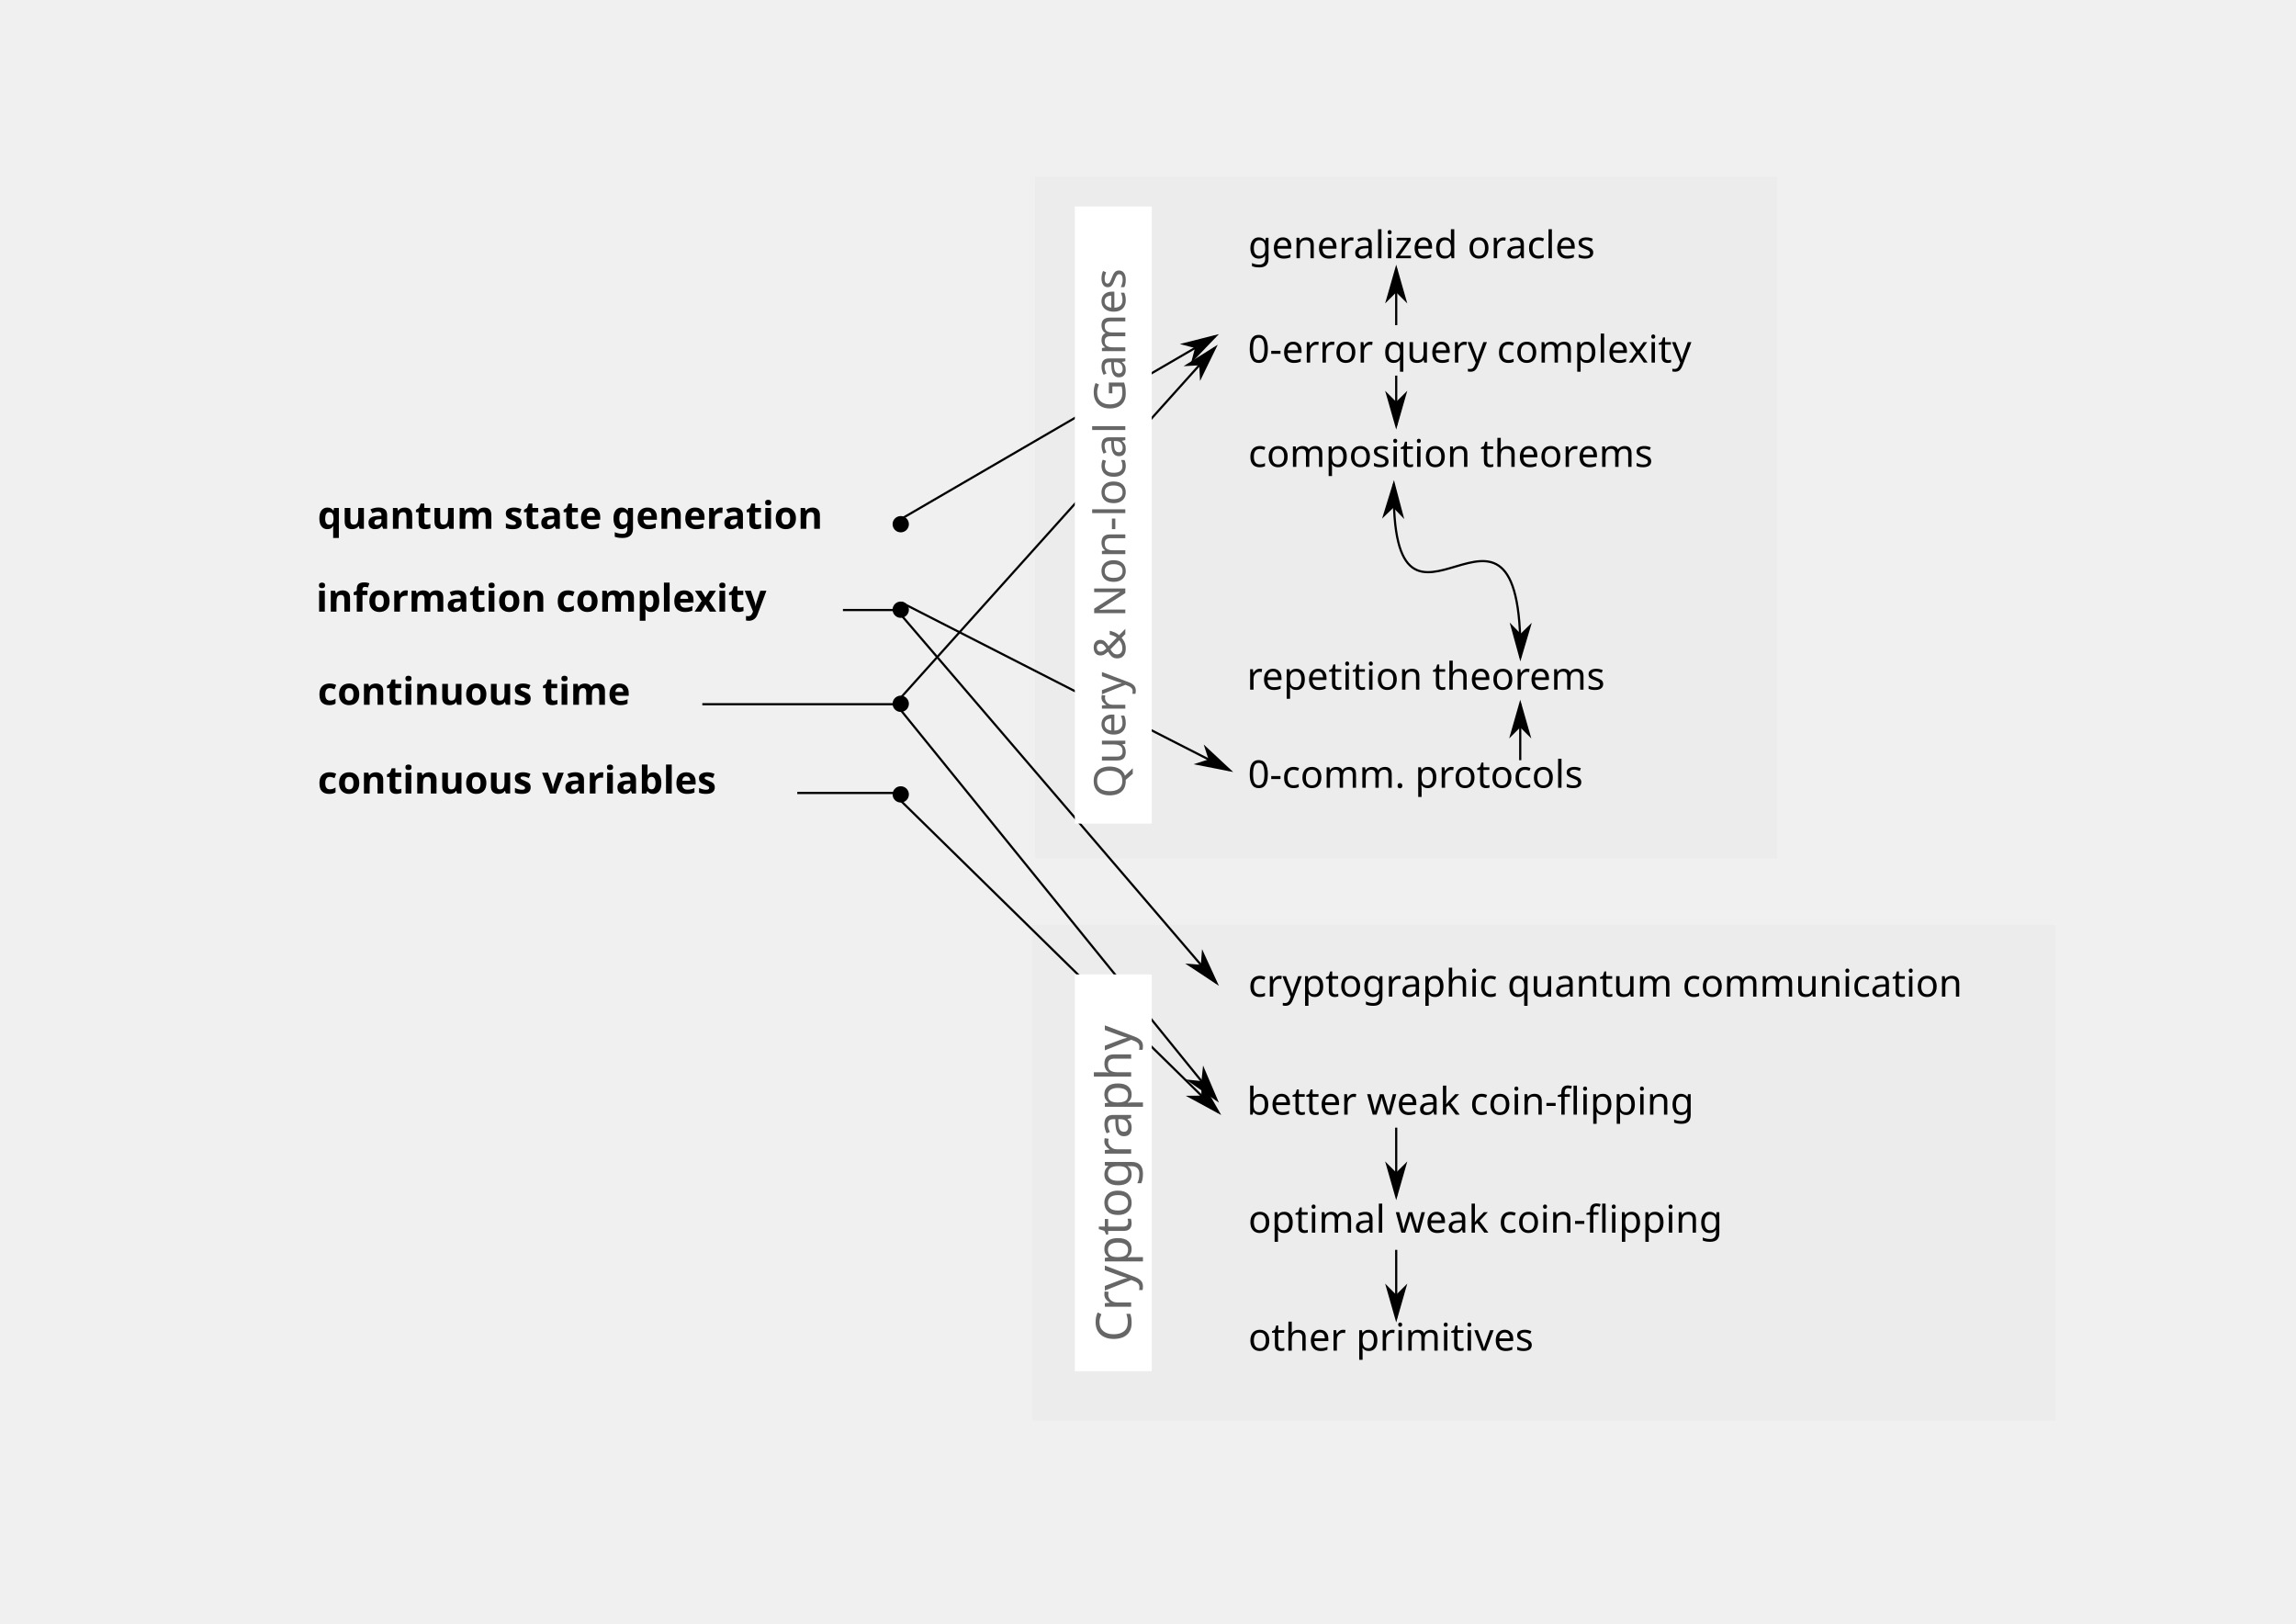
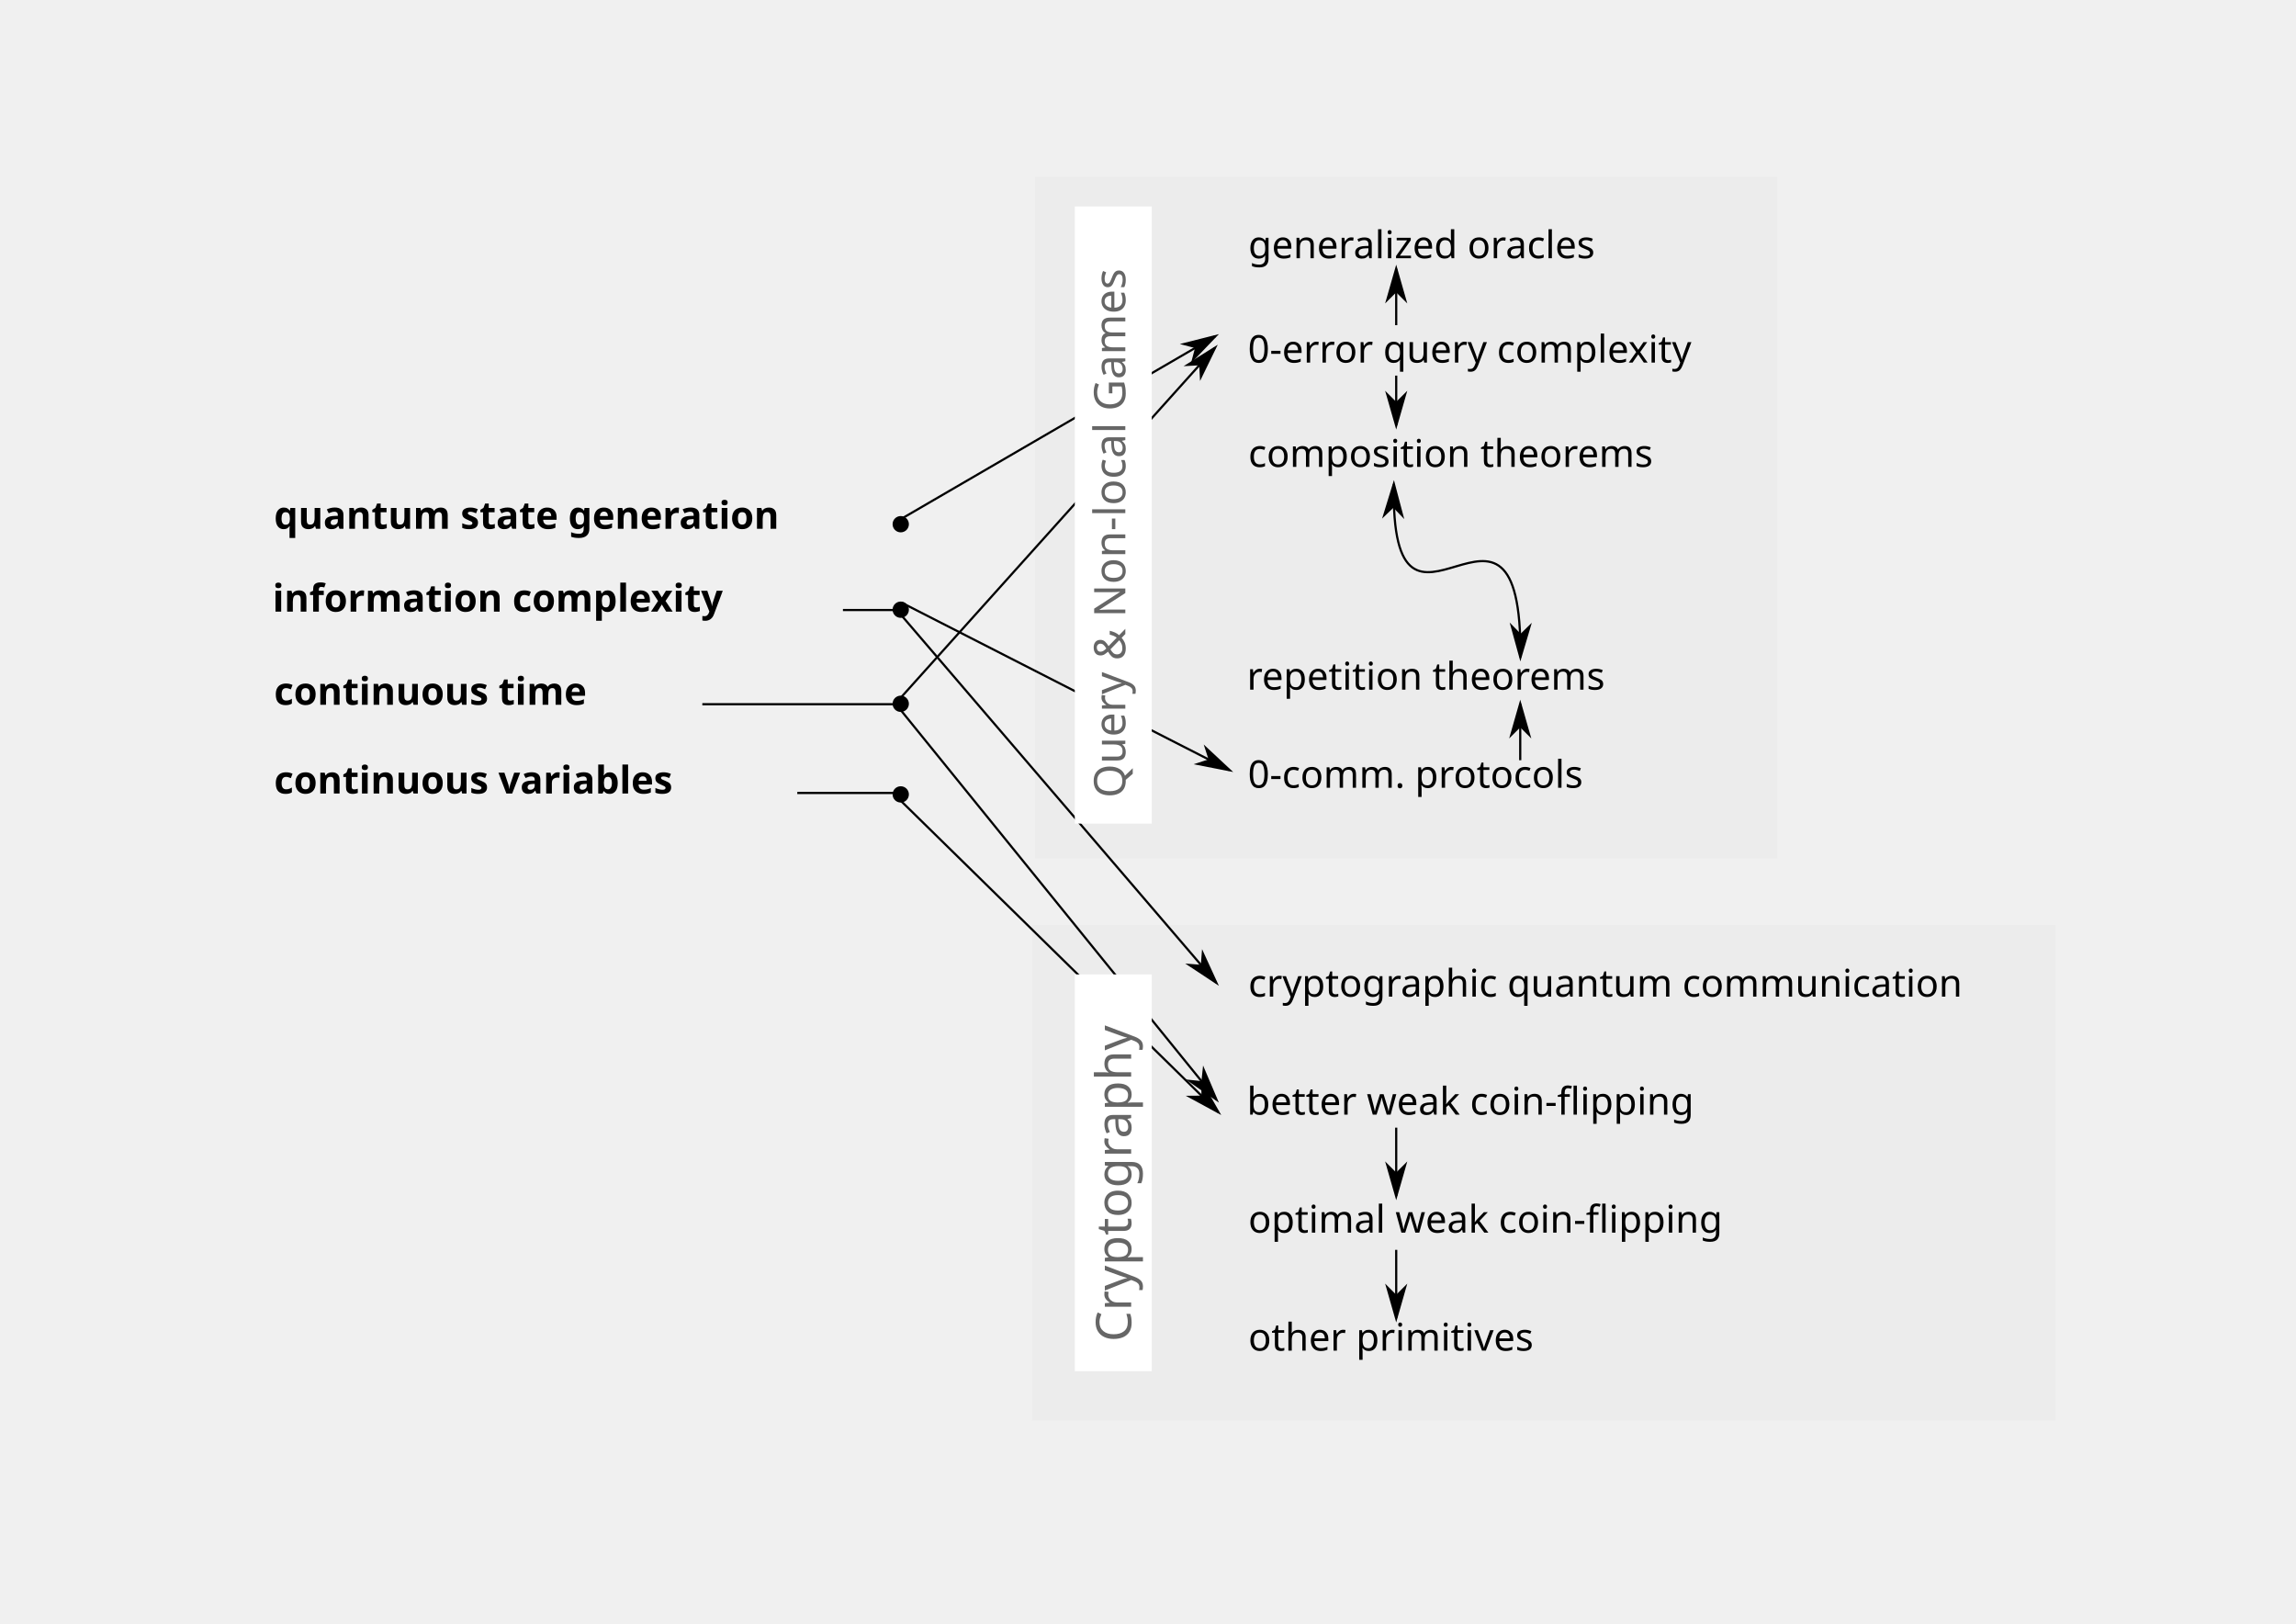
<svg xmlns="http://www.w3.org/2000/svg" width="297mm" height="210mm" viewBox="0 0 1052.362 744.094" id="svg2" version="1.1">
  <defs id="defs4">
    <marker orient="auto" refY="0" refX="0" id="marker11806" style="overflow:visible">
      <path id="path11808" d="M 0,0 5,-5 -12.5,0 5,5 0,0 Z" style="fill:#000000;fill-opacity:1;fill-rule:evenodd;stroke:#000000;stroke-width:1pt;stroke-opacity:1" transform="matrix(-0.8,0,0,-0.8,-10,0)" />
    </marker>
    <marker orient="auto" refY="0" refX="0" id="Arrow1Lstart" style="overflow:visible">
      <path id="path4304" d="M 0,0 5,-5 -12.5,0 5,5 0,0 Z" style="fill:#000000;fill-opacity:1;fill-rule:evenodd;stroke:#000000;stroke-width:1pt;stroke-opacity:1" transform="matrix(0.8,0,0,0.8,10,0)" />
    </marker>
    <marker style="overflow:visible" id="marker5990" refX="0" refY="0" orient="auto">
      <path transform="matrix(-0.8,0,0,-0.8,-10,0)" style="fill:#000000;fill-opacity:1;fill-rule:evenodd;stroke:#000000;stroke-width:1pt;stroke-opacity:1" d="M 0,0 5,-5 -12.5,0 5,5 0,0 Z" id="path5992" />
    </marker>
    <marker orient="auto" refY="0" refX="0" id="marker5906" style="overflow:visible">
      <path id="path5908" d="M 0,0 5,-5 -12.5,0 5,5 0,0 Z" style="fill:#000000;fill-opacity:1;fill-rule:evenodd;stroke:#000000;stroke-width:1pt;stroke-opacity:1" transform="matrix(-0.8,0,0,-0.8,-10,0)" />
    </marker>
    <marker style="overflow:visible" id="marker4834" refX="0" refY="0" orient="auto">
      <path transform="matrix(-0.8,0,0,-0.8,-10,0)" style="fill:#000000;fill-opacity:1;fill-rule:evenodd;stroke:#000000;stroke-width:1pt;stroke-opacity:1" d="M 0,0 5,-5 -12.5,0 5,5 0,0 Z" id="path4836" />
    </marker>
    <marker orient="auto" refY="0" refX="0" id="marker4722" style="overflow:visible">
      <path id="path4724" d="M 0,0 5,-5 -12.5,0 5,5 0,0 Z" style="fill:#000000;fill-opacity:1;fill-rule:evenodd;stroke:#000000;stroke-width:1pt;stroke-opacity:1" transform="matrix(-0.8,0,0,-0.8,-10,0)" />
    </marker>
    <marker style="overflow:visible" id="marker4670" refX="0" refY="0" orient="auto">
      <path transform="matrix(-0.8,0,0,-0.8,-10,0)" style="fill:#000000;fill-opacity:1;fill-rule:evenodd;stroke:#000000;stroke-width:1pt;stroke-opacity:1" d="M 0,0 5,-5 -12.5,0 5,5 0,0 Z" id="path4672" />
    </marker>
    <marker style="overflow:visible" id="marker4636" refX="0" refY="0" orient="auto">
      <path transform="matrix(-0.8,0,0,-0.8,-10,0)" style="fill:#000000;fill-opacity:1;fill-rule:evenodd;stroke:#000000;stroke-width:1pt;stroke-opacity:1" d="M 0,0 5,-5 -12.5,0 5,5 0,0 Z" id="path4638" />
    </marker>
    <marker style="overflow:visible" id="marker4608" refX="0" refY="0" orient="auto">
      <path transform="matrix(-0.8,0,0,-0.8,-10,0)" style="fill:#000000;fill-opacity:1;fill-rule:evenodd;stroke:#000000;stroke-width:1pt;stroke-opacity:1" d="M 0,0 5,-5 -12.5,0 5,5 0,0 Z" id="path4610" />
    </marker>
    <marker style="overflow:visible" id="marker4586" refX="0" refY="0" orient="auto">
      <path transform="matrix(-0.8,0,0,-0.8,-10,0)" style="fill:#000000;fill-opacity:1;fill-rule:evenodd;stroke:#000000;stroke-width:1pt;stroke-opacity:1" d="M 0,0 5,-5 -12.5,0 5,5 0,0 Z" id="path4588" />
    </marker>
    <marker orient="auto" refY="0" refX="0" id="Arrow1Lend" style="overflow:visible">
      <path id="path4307" d="M 0,0 5,-5 -12.5,0 5,5 0,0 Z" style="fill:#000000;fill-opacity:1;fill-rule:evenodd;stroke:#000000;stroke-width:1pt;stroke-opacity:1" transform="matrix(-0.8,0,0,-0.8,-10,0)" />
    </marker>
    <marker style="overflow:visible" id="marker4834-6" refX="0" refY="0" orient="auto">
      <path transform="matrix(-0.8,0,0,-0.8,-10,0)" style="fill:#000000;fill-opacity:1;fill-rule:evenodd;stroke:#000000;stroke-width:1pt;stroke-opacity:1" d="M 0,0 5,-5 -12.5,0 5,5 0,0 Z" id="path4836-1" />
    </marker>
    <marker orient="auto" refY="0" refX="0" id="marker4722-2" style="overflow:visible">
      <path id="path4724-2" d="M 0,0 5,-5 -12.5,0 5,5 0,0 Z" style="fill:#000000;fill-opacity:1;fill-rule:evenodd;stroke:#000000;stroke-width:1pt;stroke-opacity:1" transform="matrix(-0.8,0,0,-0.8,-10,0)" />
    </marker>
  </defs>
  <g id="layer1" transform="translate(0,-308.2677)">
    <rect style="color:#000000;clip-rule:nonzero;display:inline;overflow:visible;visibility:visible;opacity:1;isolation:auto;mix-blend-mode:normal;color-interpolation:sRGB;color-interpolation-filters:linearRGB;solid-color:#000000;solid-opacity:1;fill:#ececec;fill-opacity:1;fill-rule:nonzero;stroke:none;stroke-width:1px;stroke-linecap:butt;stroke-linejoin:miter;stroke-miterlimit:4;stroke-dasharray:none;stroke-dashoffset:0;stroke-opacity:1;color-rendering:auto;image-rendering:auto;shape-rendering:auto;text-rendering:auto;enable-background:accumulate" id="rect11948" width="469.075" height="227.229" x="473.062" y="732.116" />
    <rect style="color:#000000;clip-rule:nonzero;display:inline;overflow:visible;visibility:visible;opacity:1;isolation:auto;mix-blend-mode:normal;color-interpolation:sRGB;color-interpolation-filters:linearRGB;solid-color:#000000;solid-opacity:1;fill:#ececec;fill-opacity:1;fill-rule:nonzero;stroke:none;stroke-width:1px;stroke-linecap:butt;stroke-linejoin:miter;stroke-miterlimit:4;stroke-dasharray:none;stroke-dashoffset:0;stroke-opacity:1;color-rendering:auto;image-rendering:auto;shape-rendering:auto;text-rendering:auto;enable-background:accumulate" id="rect11946" width="340.179" height="312.274" x="474.39" y="389.279" />
-     <text xml:space="preserve" style="font-style:normal;font-weight:normal;font-size:17.5px;line-height:125%;font-family:sans-serif;letter-spacing:0px;word-spacing:0px;fill:#000000;fill-opacity:1;stroke:none;stroke-width:1px;stroke-linecap:butt;stroke-linejoin:miter;stroke-opacity:1" x="144.91" y="588.549" id="text4136">
-       <tspan id="tspan4138" x="144.91" y="588.549" style="font-weight:bold">information complexity</tspan>
+     <text xml:space="preserve" style="font-style:normal;font-weight:normal;font-size:17.5px;line-height:125%;font-family:sans-serif;letter-spacing:0px;word-spacing:0px;fill:#000000;fill-opacity:1;stroke:none;stroke-width:1px;stroke-linecap:butt;stroke-linejoin:miter;stroke-opacity:1" x="124.91" y="588.549" id="text4136">
+       <tspan id="tspan4138" x="124.91" y="588.549" style="font-weight:bold">information complexity</tspan>
    </text>
    <text xml:space="preserve" style="font-style:normal;font-weight:normal;font-size:17.5px;line-height:125%;font-family:sans-serif;letter-spacing:0px;word-spacing:0px;fill:#000000;fill-opacity:1;stroke:none;stroke-width:1px;stroke-linecap:butt;stroke-linejoin:miter;stroke-opacity:1" x="571.953" y="669.279" id="text4140">
      <tspan id="tspan4142" x="571.953" y="669.279">0-comm. protocols</tspan>
    </text>
-     <text xml:space="preserve" style="color:#000000;font-style:normal;font-variant:normal;font-weight:bold;font-stretch:normal;font-size:17.5px;line-height:125%;font-family:sans-serif;text-indent:0;text-align:start;text-decoration:none;text-decoration-line:none;text-decoration-style:solid;text-decoration-color:#000000;letter-spacing:0px;word-spacing:0px;text-transform:none;direction:ltr;block-progression:tb;writing-mode:lr-tb;baseline-shift:baseline;text-anchor:start;white-space:normal;clip-rule:nonzero;display:inline;overflow:visible;visibility:visible;opacity:1;isolation:auto;mix-blend-mode:normal;color-interpolation:sRGB;color-interpolation-filters:linearRGB;solid-color:#000000;solid-opacity:1;fill:#000000;fill-opacity:1;fill-rule:nonzero;stroke:none;stroke-width:1px;stroke-linecap:butt;stroke-linejoin:miter;stroke-miterlimit:4;stroke-dasharray:none;stroke-dashoffset:0;stroke-opacity:1;color-rendering:auto;image-rendering:auto;shape-rendering:auto;text-rendering:auto;enable-background:accumulate" x="145.628" y="631.24" id="text4144">
-       <tspan id="tspan4146" x="145.628" y="631.24" style="color:#000000;font-style:normal;font-variant:normal;font-weight:bold;font-stretch:normal;font-size:17.5px;line-height:125%;font-family:sans-serif;text-indent:0;text-align:start;text-decoration:none;text-decoration-line:none;text-decoration-style:solid;text-decoration-color:#000000;letter-spacing:0px;word-spacing:0px;text-transform:none;direction:ltr;block-progression:tb;writing-mode:lr-tb;baseline-shift:baseline;text-anchor:start;white-space:normal;clip-rule:nonzero;display:inline;overflow:visible;visibility:visible;isolation:auto;mix-blend-mode:normal;color-interpolation:sRGB;color-interpolation-filters:linearRGB;solid-color:#000000;solid-opacity:1;fill:#000000;fill-opacity:1;fill-rule:nonzero;stroke:none;stroke-width:1px;stroke-linecap:butt;stroke-linejoin:miter;stroke-miterlimit:4;stroke-dasharray:none;stroke-dashoffset:0;stroke-opacity:1;color-rendering:auto;image-rendering:auto;shape-rendering:auto;text-rendering:auto;enable-background:accumulate">continuous time</tspan>
+     <text xml:space="preserve" style="color:#000000;font-style:normal;font-variant:normal;font-weight:bold;font-stretch:normal;font-size:17.5px;line-height:125%;font-family:sans-serif;text-indent:0;text-align:start;text-decoration:none;text-decoration-line:none;text-decoration-style:solid;text-decoration-color:#000000;letter-spacing:0px;word-spacing:0px;text-transform:none;direction:ltr;block-progression:tb;writing-mode:lr-tb;baseline-shift:baseline;text-anchor:start;white-space:normal;clip-rule:nonzero;display:inline;overflow:visible;visibility:visible;opacity:1;isolation:auto;mix-blend-mode:normal;color-interpolation:sRGB;color-interpolation-filters:linearRGB;solid-color:#000000;solid-opacity:1;fill:#000000;fill-opacity:1;fill-rule:nonzero;stroke:none;stroke-width:1px;stroke-linecap:butt;stroke-linejoin:miter;stroke-miterlimit:4;stroke-dasharray:none;stroke-dashoffset:0;stroke-opacity:1;color-rendering:auto;image-rendering:auto;shape-rendering:auto;text-rendering:auto;enable-background:accumulate" x="125.628" y="631.24" id="text4144">
+       <tspan id="tspan4146" x="125.628" y="631.24" style="color:#000000;font-style:normal;font-variant:normal;font-weight:bold;font-stretch:normal;font-size:17.5px;line-height:125%;font-family:sans-serif;text-indent:0;text-align:start;text-decoration:none;text-decoration-line:none;text-decoration-style:solid;text-decoration-color:#000000;letter-spacing:0px;word-spacing:0px;text-transform:none;direction:ltr;block-progression:tb;writing-mode:lr-tb;baseline-shift:baseline;text-anchor:start;white-space:normal;clip-rule:nonzero;display:inline;overflow:visible;visibility:visible;isolation:auto;mix-blend-mode:normal;color-interpolation:sRGB;color-interpolation-filters:linearRGB;solid-color:#000000;solid-opacity:1;fill:#000000;fill-opacity:1;fill-rule:nonzero;stroke:none;stroke-width:1px;stroke-linecap:butt;stroke-linejoin:miter;stroke-miterlimit:4;stroke-dasharray:none;stroke-dashoffset:0;stroke-opacity:1;color-rendering:auto;image-rendering:auto;shape-rendering:auto;text-rendering:auto;enable-background:accumulate">continuous time</tspan>
    </text>
    <text xml:space="preserve" style="font-style:normal;font-weight:normal;font-size:17.5px;line-height:125%;font-family:sans-serif;letter-spacing:0px;word-spacing:0px;fill:#000000;fill-opacity:1;stroke:none;stroke-width:1px;stroke-linecap:butt;stroke-linejoin:miter;stroke-opacity:1" x="571.953" y="474.419" id="text4140-7">
      <tspan id="tspan4142-0" x="571.953" y="474.419">0-error query complexity</tspan>
    </text>
-     <text xml:space="preserve" style="font-style:normal;font-weight:normal;font-size:17.5px;line-height:125%;font-family:sans-serif;letter-spacing:0px;word-spacing:0px;fill:#000000;fill-opacity:1;stroke:none;stroke-width:1px;stroke-linecap:butt;stroke-linejoin:miter;stroke-opacity:1" x="145.628" y="671.916" id="text4144-5">
-       <tspan id="tspan4146-1" x="145.628" y="671.916" style="font-weight:bold">continuous variables</tspan>
+     <text xml:space="preserve" style="font-style:normal;font-weight:normal;font-size:17.5px;line-height:125%;font-family:sans-serif;letter-spacing:0px;word-spacing:0px;fill:#000000;fill-opacity:1;stroke:none;stroke-width:1px;stroke-linecap:butt;stroke-linejoin:miter;stroke-opacity:1" x="125.628" y="671.916" id="text4144-5">
+       <tspan id="tspan4146-1" x="125.628" y="671.916" style="font-weight:bold">continuous variables</tspan>
    </text>
    <path style="fill:none;fill-rule:evenodd;stroke:#000000;stroke-width:1px;stroke-linecap:butt;stroke-linejoin:miter;stroke-opacity:1;marker-end:url(#marker4636)" d="m 413.368,584.511 150.137,76.661" id="path4190" />
    <path style="fill:none;fill-rule:evenodd;stroke:#000000;stroke-width:1px;stroke-linecap:butt;stroke-linejoin:miter;stroke-opacity:1;marker-end:url(#Arrow1Lend)" d="M 413.19,627.635 556.846,467.687" id="path4194" />
    <text xml:space="preserve" style="font-style:normal;font-weight:normal;font-size:17.5px;line-height:125%;font-family:sans-serif;letter-spacing:0px;word-spacing:0px;fill:#000000;fill-opacity:1;stroke:none;stroke-width:1px;stroke-linecap:butt;stroke-linejoin:miter;stroke-opacity:1" x="572.141" y="765.003" id="text4196">
      <tspan id="tspan4198" x="572.141" y="765.003">cryptographic quantum communication</tspan>
    </text>
    <text xml:space="preserve" style="font-style:normal;font-weight:normal;font-size:17.5px;line-height:125%;font-family:sans-serif;letter-spacing:0px;word-spacing:0px;fill:#000000;fill-opacity:1;stroke:none;stroke-width:1px;stroke-linecap:butt;stroke-linejoin:miter;stroke-opacity:1" x="571.517" y="819.077" id="text4196-9">
      <tspan id="tspan4198-0" x="571.517" y="819.077">better weak coin-flipping</tspan>
    </text>
    <text xml:space="preserve" style="font-style:normal;font-weight:normal;font-size:17.5px;line-height:125%;font-family:sans-serif;letter-spacing:0px;word-spacing:0px;fill:#000000;fill-opacity:1;stroke:none;stroke-width:1px;stroke-linecap:butt;stroke-linejoin:miter;stroke-opacity:1" x="572.141" y="873.152" id="text4218">
      <tspan id="tspan4220" x="572.141" y="873.152">optimal weak coin-flipping</tspan>
    </text>
    <text xml:space="preserve" style="font-style:normal;font-weight:normal;font-size:17.5px;line-height:125%;font-family:sans-serif;letter-spacing:0px;word-spacing:0px;fill:#000000;fill-opacity:1;stroke:none;stroke-width:1px;stroke-linecap:butt;stroke-linejoin:miter;stroke-opacity:1" x="572.141" y="927.226" id="text4222">
      <tspan id="tspan4224" x="572.141" y="927.226">other primitives</tspan>
    </text>
    <path style="fill:none;fill-rule:evenodd;stroke:#000000;stroke-width:1px;stroke-linecap:butt;stroke-linejoin:miter;stroke-opacity:1;marker-end:url(#marker4586)" d="m 413.19,634.102 144.261,177.954" id="path4226" />
    <path style="fill:none;fill-rule:evenodd;stroke:#000000;stroke-width:1px;stroke-linecap:butt;stroke-linejoin:miter;stroke-opacity:1;marker-end:url(#marker4670)" d="M 412.871,675.232 558.353,817.892" id="path4228" />
    <path style="fill:none;fill-rule:evenodd;stroke:#000000;stroke-width:1px;stroke-linecap:butt;stroke-linejoin:miter;stroke-opacity:1;marker-end:url(#marker4722)" d="m 639.946,825.038 0,31.306" id="path4230" />
    <path style="fill:none;fill-rule:evenodd;stroke:#000000;stroke-width:1px;stroke-linecap:butt;stroke-linejoin:miter;stroke-opacity:1;marker-end:url(#marker4608)" d="M 413.036,590.103 557.406,758.552" id="path4244" />
    <text xml:space="preserve" style="font-style:normal;font-weight:normal;font-size:17.5px;line-height:125%;font-family:sans-serif;letter-spacing:0px;word-spacing:0px;fill:#000000;fill-opacity:1;stroke:none;stroke-width:1px;stroke-linecap:butt;stroke-linejoin:miter;stroke-opacity:1" x="572.141" y="522.226" id="text4140-7-2">
      <tspan id="tspan4142-0-7" x="572.141" y="522.226">composition theorems</tspan>
    </text>
    <text xml:space="preserve" style="font-style:normal;font-weight:normal;font-size:17.5px;line-height:125%;font-family:sans-serif;letter-spacing:0px;word-spacing:0px;fill:#000000;fill-opacity:1;stroke:none;stroke-width:1px;stroke-linecap:butt;stroke-linejoin:miter;stroke-opacity:1" x="572.141" y="426.611" id="text4140-7-6">
      <tspan id="tspan4142-0-1" x="572.141" y="426.611">generalized oracles</tspan>
    </text>
    <text xml:space="preserve" style="font-style:normal;font-weight:normal;font-size:17.5px;line-height:125%;font-family:sans-serif;letter-spacing:0px;word-spacing:0px;fill:#000000;fill-opacity:1;stroke:none;stroke-width:1px;stroke-linecap:butt;stroke-linejoin:miter;stroke-opacity:1" x="571.517" y="624.301" id="text4140-7-2-2">
      <tspan id="tspan4142-0-7-3" x="571.517" y="624.301">repetition theorems</tspan>
    </text>
    <path style="fill:none;fill-rule:evenodd;stroke:#000000;stroke-width:1px;stroke-linecap:butt;stroke-linejoin:miter;stroke-opacity:1;marker-end:url(#marker4834)" d="m 696.792,656.649 0,-25.792" id="path4826" />
    <path style="fill:none;fill-rule:evenodd;stroke:#000000;stroke-width:1px;stroke-linecap:butt;stroke-linejoin:miter;stroke-opacity:1;marker-end:url(#marker4834-6)" d="m 639.946,457.288 0,-25.792" id="path4826-9" />
    <path style="fill:none;fill-rule:evenodd;stroke:#000000;stroke-width:1px;stroke-linecap:butt;stroke-linejoin:miter;stroke-opacity:1;marker-end:url(#marker5906)" d="m 639.946,480.4 0,22.768" id="path5898" />
    <path style="fill:none;fill-rule:evenodd;stroke:#000000;stroke-width:1px;stroke-linecap:butt;stroke-linejoin:miter;stroke-opacity:1;marker-start:url(#Arrow1Lstart);marker-end:url(#marker5990)" d="m 638.866,530.206 c -1.869,94.041 59.012,-20.265 58,79.227" id="path5982" />
-     <text xml:space="preserve" style="font-style:normal;font-weight:normal;font-size:17.5px;line-height:125%;font-family:sans-serif;letter-spacing:0px;word-spacing:0px;fill:#000000;fill-opacity:1;stroke:none;stroke-width:1px;stroke-linecap:butt;stroke-linejoin:miter;stroke-opacity:1" x="145.594" y="550.603" id="text4136-4">
-       <tspan id="tspan4138-1" x="145.594" y="550.603" style="font-weight:bold">quantum state generation</tspan>
+     <text xml:space="preserve" style="font-style:normal;font-weight:normal;font-size:17.5px;line-height:125%;font-family:sans-serif;letter-spacing:0px;word-spacing:0px;fill:#000000;fill-opacity:1;stroke:none;stroke-width:1px;stroke-linecap:butt;stroke-linejoin:miter;stroke-opacity:1" x="125.594" y="550.603" id="text4136-4">
+       <tspan id="tspan4138-1" x="125.594" y="550.603" style="font-weight:bold">quantum state generation</tspan>
    </text>
    <path style="fill:none;fill-rule:evenodd;stroke:#000000;stroke-width:1px;stroke-linecap:butt;stroke-linejoin:miter;stroke-opacity:1;marker-end:url(#marker11806)" d="m 411.363,547.056 145.656,-84.705" id="path11798" />
    <rect style="color:#000000;clip-rule:nonzero;display:inline;overflow:visible;visibility:visible;opacity:1;isolation:auto;mix-blend-mode:normal;color-interpolation:sRGB;color-interpolation-filters:linearRGB;solid-color:#000000;solid-opacity:1;fill:#ffffff;fill-opacity:1;fill-rule:nonzero;stroke:none;stroke-width:1px;stroke-linecap:butt;stroke-linejoin:miter;stroke-miterlimit:4;stroke-dasharray:none;stroke-dashoffset:0;stroke-opacity:1;color-rendering:auto;image-rendering:auto;shape-rendering:auto;text-rendering:auto;enable-background:accumulate" id="rect11923" width="35.279" height="181.823" x="492.629" y="754.818" />
    <text xml:space="preserve" style="font-style:normal;font-weight:normal;font-size:17.5px;line-height:125%;font-family:sans-serif;letter-spacing:0px;word-spacing:0px;fill:#666666;fill-opacity:1;stroke:none;stroke-width:1px;stroke-linecap:butt;stroke-linejoin:miter;stroke-opacity:1" x="-923.239" y="518.459" id="text11919" transform="matrix(0,-1,1,0,0,0)">
      <tspan id="tspan11921" x="-923.239" y="518.459" style="font-size:22.5px;fill:#666666">Cryptography</tspan>
    </text>
    <rect style="color:#000000;clip-rule:nonzero;display:inline;overflow:visible;visibility:visible;opacity:1;isolation:auto;mix-blend-mode:normal;color-interpolation:sRGB;color-interpolation-filters:linearRGB;solid-color:#000000;solid-opacity:1;fill:#ffffff;fill-opacity:1;fill-rule:nonzero;stroke:none;stroke-width:1px;stroke-linecap:butt;stroke-linejoin:miter;stroke-miterlimit:4;stroke-dasharray:none;stroke-dashoffset:0;stroke-opacity:1;color-rendering:auto;image-rendering:auto;shape-rendering:auto;text-rendering:auto;enable-background:accumulate" id="rect11923-5" width="35.279" height="282.814" x="492.629" y="402.883" />
    <text xml:space="preserve" style="font-style:normal;font-weight:normal;font-size:17.5px;line-height:125%;font-family:sans-serif;letter-spacing:0px;word-spacing:0px;fill:#666666;fill-opacity:1;stroke:none;stroke-width:1px;stroke-linecap:butt;stroke-linejoin:miter;stroke-opacity:1" x="-673.967" y="515.786" id="text11919-7" transform="matrix(0,-1,1,0,0,0)">
      <tspan id="tspan11921-7" x="-673.967" y="515.786" style="font-size:20px;fill:#666666">Query &amp; Non-local Games</tspan>
    </text>
    <path style="fill:none;fill-rule:evenodd;stroke:#000000;stroke-width:1px;stroke-linecap:butt;stroke-linejoin:miter;stroke-opacity:1" d="m 386.356,587.826 26.909,0" id="path14360" />
    <path style="fill:none;fill-rule:evenodd;stroke:#000000;stroke-width:1px;stroke-linecap:butt;stroke-linejoin:miter;stroke-opacity:1" d="m 321.908,630.987 91.357,0" id="path14362" />
    <path style="fill:none;fill-rule:evenodd;stroke:#000000;stroke-width:1px;stroke-linecap:butt;stroke-linejoin:miter;stroke-opacity:1" d="m 365.427,671.664 47.838,0" id="path14364" />
    <circle style="color:#000000;clip-rule:nonzero;display:inline;overflow:visible;visibility:visible;opacity:1;isolation:auto;mix-blend-mode:normal;color-interpolation:sRGB;color-interpolation-filters:linearRGB;solid-color:#000000;solid-opacity:1;fill:#000000;fill-opacity:1;fill-rule:nonzero;stroke:none;stroke-width:1px;stroke-linecap:butt;stroke-linejoin:miter;stroke-miterlimit:4;stroke-dasharray:none;stroke-dashoffset:0;stroke-opacity:1;color-rendering:auto;image-rendering:auto;shape-rendering:auto;text-rendering:auto;enable-background:accumulate" id="path15794" cx="412.849" cy="587.675" r="3.737" />
    <circle style="color:#000000;clip-rule:nonzero;display:inline;overflow:visible;visibility:visible;opacity:1;isolation:auto;mix-blend-mode:normal;color-interpolation:sRGB;color-interpolation-filters:linearRGB;solid-color:#000000;solid-opacity:1;fill:#000000;fill-opacity:1;fill-rule:nonzero;stroke:none;stroke-width:1px;stroke-linecap:butt;stroke-linejoin:miter;stroke-miterlimit:4;stroke-dasharray:none;stroke-dashoffset:0;stroke-opacity:1;color-rendering:auto;image-rendering:auto;shape-rendering:auto;text-rendering:auto;enable-background:accumulate" id="path15794-0" cx="412.849" cy="630.793" r="3.737" />
    <circle style="color:#000000;clip-rule:nonzero;display:inline;overflow:visible;visibility:visible;opacity:1;isolation:auto;mix-blend-mode:normal;color-interpolation:sRGB;color-interpolation-filters:linearRGB;solid-color:#000000;solid-opacity:1;fill:#000000;fill-opacity:1;fill-rule:nonzero;stroke:none;stroke-width:1px;stroke-linecap:butt;stroke-linejoin:miter;stroke-miterlimit:4;stroke-dasharray:none;stroke-dashoffset:0;stroke-opacity:1;color-rendering:auto;image-rendering:auto;shape-rendering:auto;text-rendering:auto;enable-background:accumulate" id="path15794-3" cx="412.849" cy="672.318" r="3.737" />
    <circle style="color:#000000;clip-rule:nonzero;display:inline;overflow:visible;visibility:visible;opacity:1;isolation:auto;mix-blend-mode:normal;color-interpolation:sRGB;color-interpolation-filters:linearRGB;solid-color:#000000;solid-opacity:1;fill:#000000;fill-opacity:1;fill-rule:nonzero;stroke:none;stroke-width:1px;stroke-linecap:butt;stroke-linejoin:miter;stroke-miterlimit:4;stroke-dasharray:none;stroke-dashoffset:0;stroke-opacity:1;color-rendering:auto;image-rendering:auto;shape-rendering:auto;text-rendering:auto;enable-background:accumulate" id="path15794-1" cx="412.849" cy="548.492" r="3.737" />
    <path style="fill:none;fill-rule:evenodd;stroke:#000000;stroke-width:1px;stroke-linecap:butt;stroke-linejoin:miter;stroke-opacity:1;marker-end:url(#marker4722-2)" d="m 639.946,881.038 0,31.306" id="path4230-2" />
  </g>
</svg>
